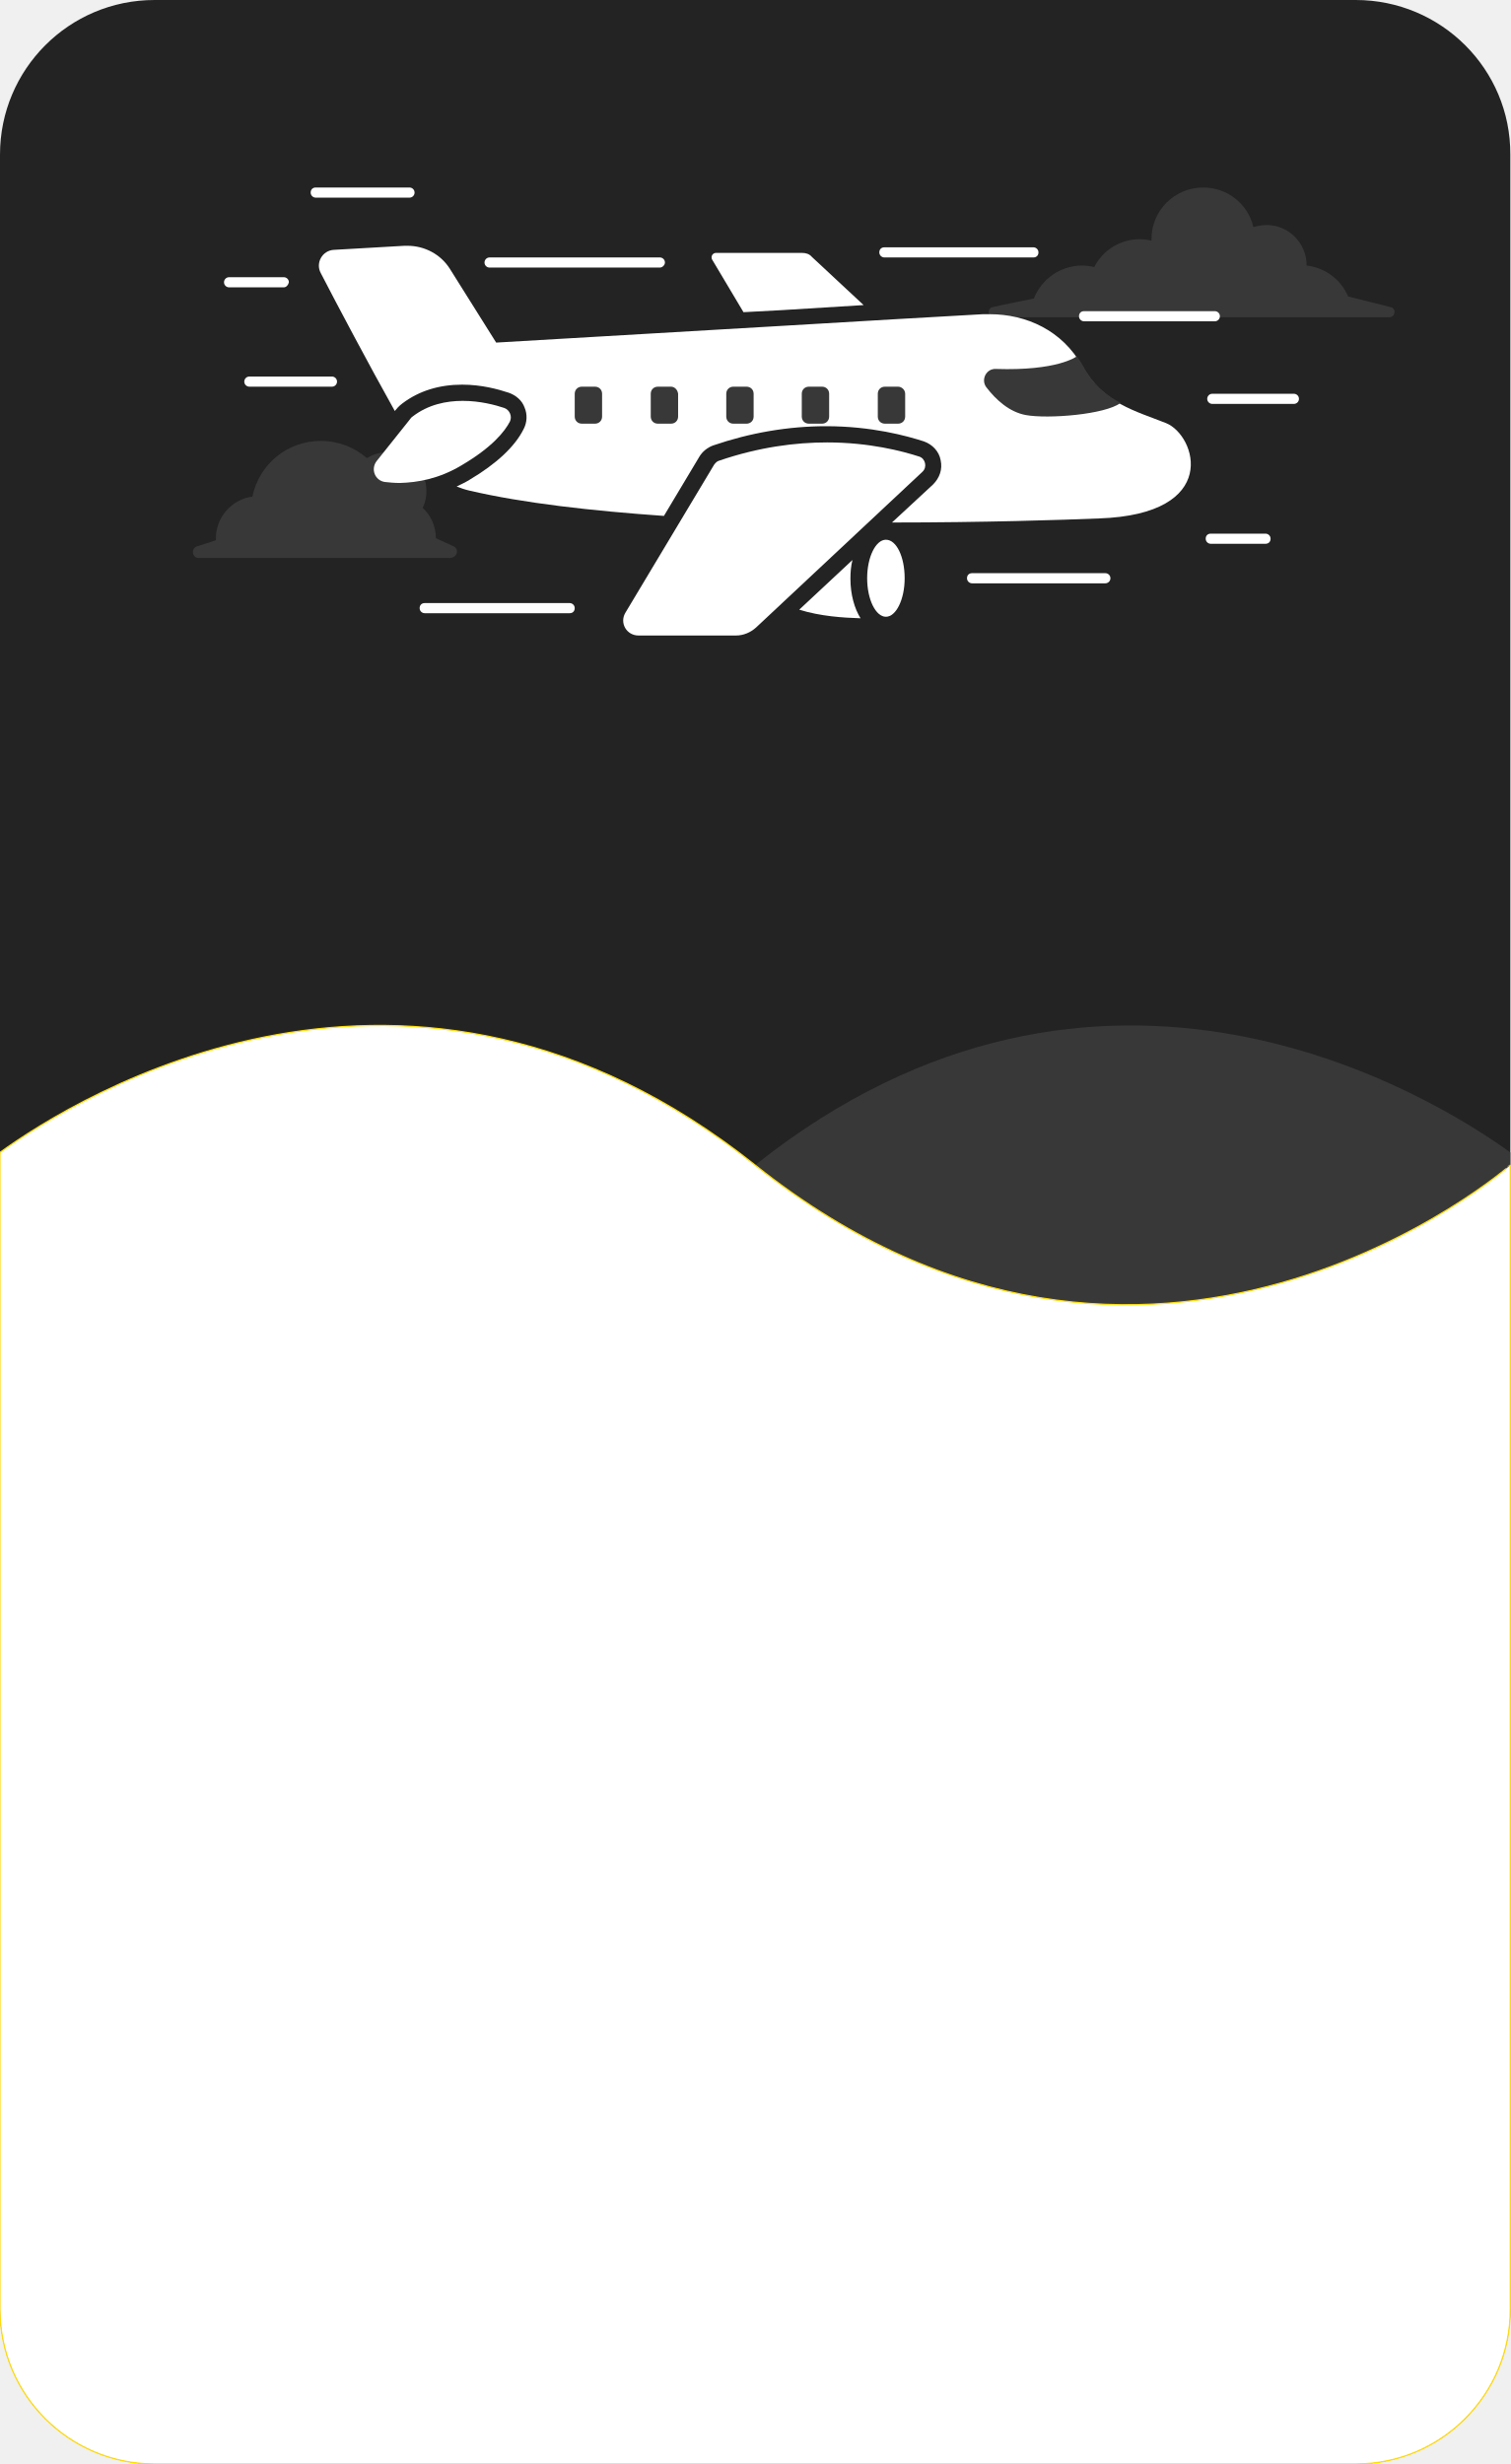
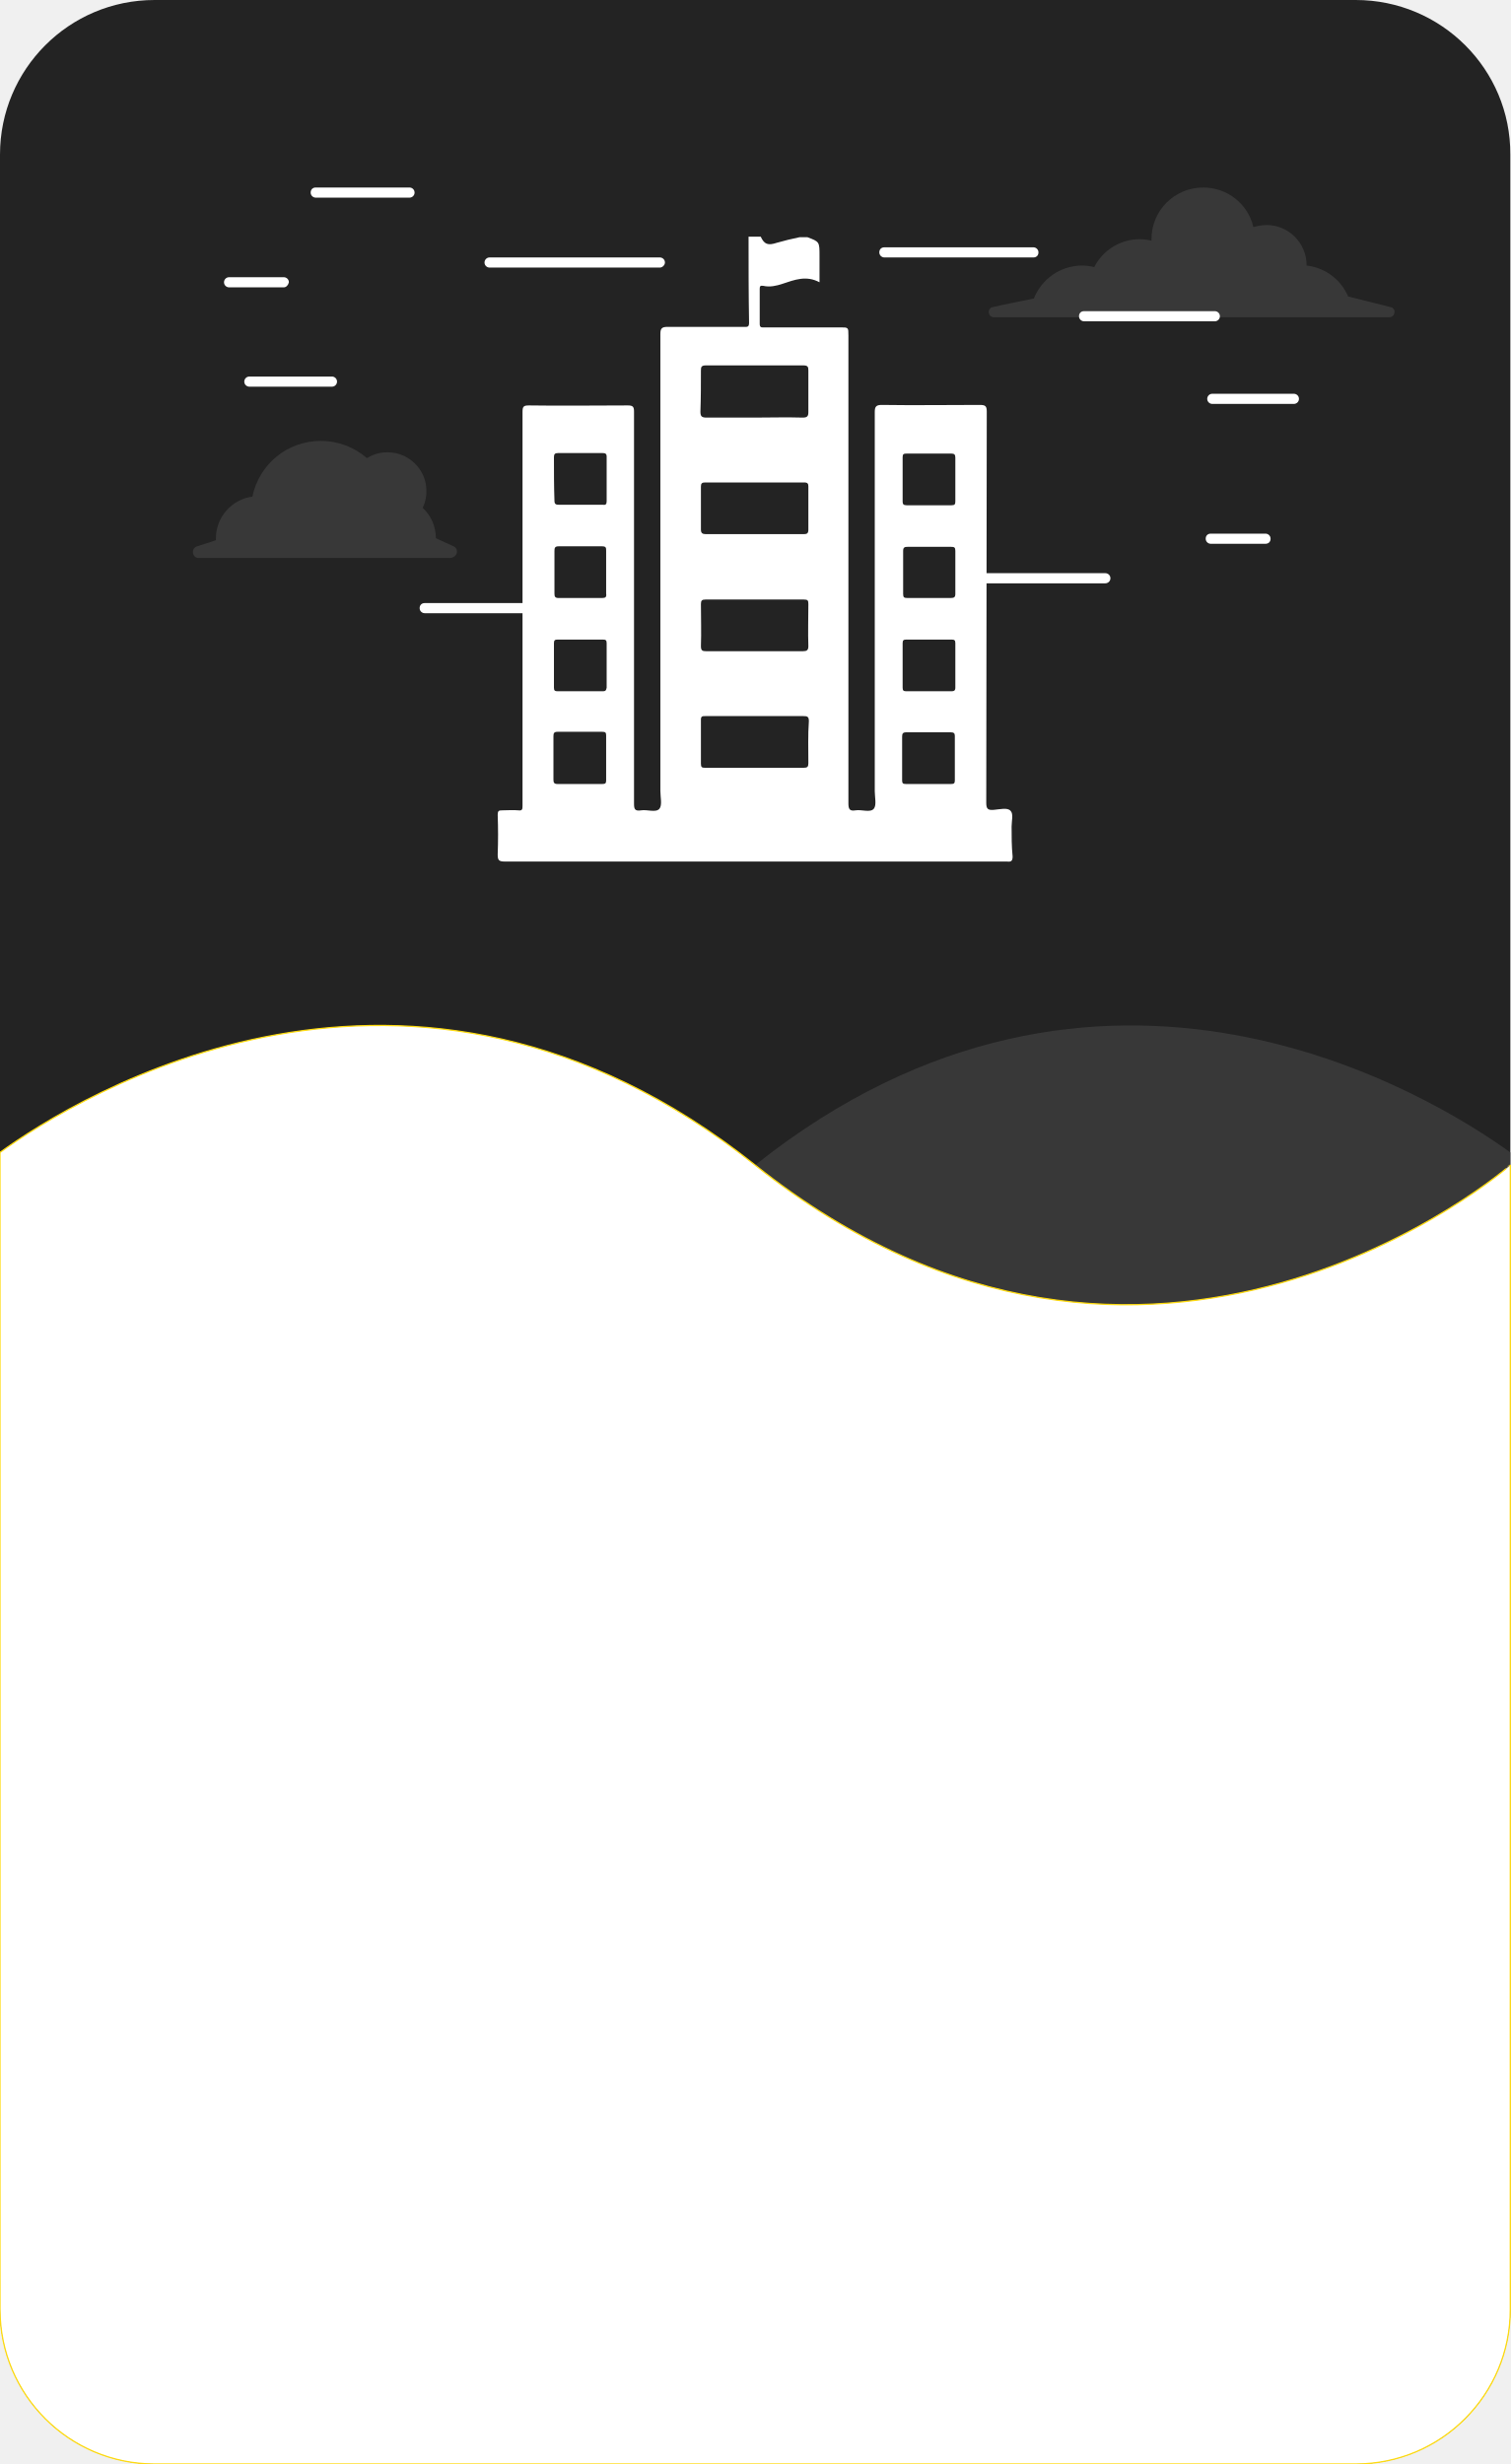
<svg xmlns="http://www.w3.org/2000/svg" version="1.1" id="Layer_1" x="0px" y="0px" viewBox="0 0 298 486.2" style="enable-background:new 0 0 298 486.2;" xml:space="preserve">
  <style type="text/css">
	.st0{fill:#232323;}
	.st1{fill:#383838;}
	.st2{fill:#FFFFFF;stroke:#FFDB0F;stroke-width:0.25;stroke-miterlimit:10;}
	.st3{fill:#FFFFFF;}
- 	.st4{fill:#7130AA;}
- 	.st5{opacity:0.5;fill:#7130AA;enable-background:new    ;}
- 	.st6{fill:#24911C;}
- 	.st7{opacity:0.5;fill:#00A79D;enable-background:new    ;}
- 	.st8{opacity:0.5;fill:#383838;enable-background:new    ;}
</style>
  <path class="st0" d="M267.5,0h-237C13.6,0,0,13.7,0,30.5v425.2c0,16.9,13.7,30.5,30.5,30.5h237c16.9,0,30.5-13.7,30.5-30.5V30.5  C298.1,13.7,284.4,0,267.5,0z" />
  <path class="st1" d="M149,229.9c68.2-54.3,133.8-13.5,149-2.5v228.3c0,16.9-13.7,30.5-30.5,30.5h-237C13.6,486.2,0,472.5,0,455.7  V229.9C0,229.9,71.2,291.9,149,229.9z" />
  <path class="st2" d="M149,229.9c-68.2-54.3-133.8-13.5-149-2.5v228.3c0,16.9,13.7,30.5,30.5,30.5h237c16.9,0,30.5-13.7,30.5-30.5  V229.9C298.1,229.9,226.9,291.9,149,229.9z" />
  <path class="st1" d="M89.5,107.8l-3.5-1.6c0-2.4-1-4.5-2.6-6c0.7-1.4,0.9-3.1,0.6-4.8c-0.6-3-3-5.4-6-6c-2.1-0.4-4,0-5.6,1  C70,88.3,66.8,87,63.3,87c-6.7,0-12.2,4.7-13.5,11c-4,0.5-7.2,4-7.2,8.2c0,0.1,0,0.3,0,0.4l-3.7,1.2c-1.3,0.4-1,2.3,0.3,2.3h4.3  h41.4h3.8h0.1C90.3,110,90.6,108.3,89.5,107.8z" />
  <path class="st1" d="M274.4,60.6l-8.4-2.1l0,0c-1.4-3.3-4.5-5.7-8.2-6.1c0,0,0,0,0-0.1c0-4.4-3.6-7.9-7.9-7.9  c-0.9,0-1.8,0.2-2.6,0.4c-1-4.5-5.1-7.8-9.9-7.8c-5.6,0-10.2,4.5-10.2,10.2c0,0.1,0,0.2,0,0.3c-0.8-0.2-1.5-0.3-2.3-0.3  c-3.9,0-7.3,2.2-9,5.5c-0.8-0.2-1.6-0.3-2.4-0.3c-4.3,0-8,2.7-9.5,6.5c-2.8,0.6-5.6,1.1-8.1,1.7c-1.2,0.2-1,2,0.2,2h5.4h1.8h63.5  h4.8h2.5C275.3,62.6,275.6,60.9,274.4,60.6z" />
  <g>
    <path class="st3" d="M239.7,63.4h-25.8c-0.5,0-1-0.4-1-1s0.4-1,1-1h25.8c0.5,0,1,0.4,1,1S240.2,63.4,239.7,63.4z" />
  </g>
  <g>
    <path class="st3" d="M112.4,121H83.8c-0.5,0-1-0.4-1-1s0.4-1,1-1h28.6c0.5,0,1,0.4,1,1S113,121,112.4,121z" />
  </g>
  <g>
    <path class="st3" d="M65.5,76.3H49.2c-0.5,0-1-0.4-1-1c0-0.5,0.4-1,1-1h16.3c0.5,0,1,0.4,1,1C66.5,75.8,66.1,76.3,65.5,76.3z" />
  </g>
  <g>
    <path class="st3" d="M203.9,50.8h-29.4c-0.5,0-1-0.4-1-1s0.4-1,1-1h29.4c0.5,0,1,0.4,1,1S204.5,50.8,203.9,50.8z" />
  </g>
  <g>
    <path class="st3" d="M249.7,107.3h-10.8c-0.5,0-1-0.4-1-1s0.4-1,1-1h10.8c0.5,0,1,0.4,1,1S250.3,107.3,249.7,107.3z" />
  </g>
  <g>
    <path class="st3" d="M56,56.7H45.2c-0.5,0-1-0.4-1-1c0-0.5,0.4-1,1-1H56c0.5,0,1,0.4,1,1C56.9,56.2,56.5,56.7,56,56.7z" />
  </g>
  <g>
    <path class="st3" d="M80.8,39H62.3c-0.5,0-1-0.4-1-1s0.4-1,1-1h18.5c0.5,0,1,0.4,1,1S81.3,39,80.8,39z" />
  </g>
  <g>
    <path class="st3" d="M130.2,52.8H96.6c-0.5,0-1-0.4-1-1c0-0.5,0.4-1,1-1h33.6c0.5,0,1,0.4,1,1C131.2,52.3,130.7,52.8,130.2,52.8z" />
  </g>
  <g>
    <path class="st3" d="M255.3,79.7h-16.1c-0.5,0-1-0.4-1-1c0-0.5,0.4-1,1-1h16.1c0.5,0,1,0.4,1,1S255.8,79.7,255.3,79.7z" />
  </g>
  <g>
    <path class="st3" d="M218.1,115.1h-26.3c-0.5,0-1-0.4-1-1s0.4-1,1-1h26.3c0.5,0,1,0.4,1,1S218.6,115.1,218.1,115.1z" />
  </g>
-   <g>
-     <path class="st3" d="M169.8,122c-1.2-1.9-2-4.7-2-7.8c0-1.3,0.1-2.5,0.4-3.7l-10.5,9.8C161.8,121.6,166.4,121.9,169.8,122z" />
-     <path class="st3" d="M158.2,49.9h-16.9c-0.7,0-1.1,0.7-0.8,1.3l6.2,10.4l7.5-0.4l16.2-1l-10.2-9.5C159.7,50.1,159,49.9,158.2,49.9z   " />
-     <path class="st3" d="M79.4,79.6c3.3-2.5,7.3-3.7,11.8-3.7c3.8,0,7.1,0.9,9.2,1.6c1.4,0.5,2.6,1.5,3.1,2.9c0.6,1.4,0.5,3-0.2,4.3   c-1.7,3.4-5.3,6.8-10.7,10c-0.8,0.5-1.7,0.9-2.5,1.3c0.8,0.3,1.6,0.6,2.5,0.8c10.7,2.5,24.2,4,38.4,5l7-11.7c0.6-1,1.6-1.8,2.7-2.2   c7.3-2.5,14.8-3.8,22.3-3.8c9,0,15.9,1.9,19.3,3c1.7,0.6,3,2,3.3,3.7c0.4,1.8-0.2,3.5-1.5,4.8l-8.1,7.5c18.1,0,33.5-0.5,40.8-0.8   c24.2-0.8,19.2-16.4,13.3-18.8c-6-2.4-12.5-3.9-16.6-11.3c-3.9-7-11-10.2-18.2-10.2c-0.5,0-0.9,0-1.4,0c-7.6,0.4-25.9,1.5-39.6,2.3   c-13.7,0.8-56.4,3.3-56.4,3.3l-9.1-14.5c-1.8-2.9-5-4.6-8.4-4.6c-0.2,0-0.4,0-0.6,0l-13.9,0.8c-2.3,0.1-3.7,2.6-2.6,4.6   c3.2,6.2,9.4,17.9,14.6,27.2l0.6-0.7C78.7,80.2,79.1,79.8,79.4,79.6z" />
-     <path class="st3" d="M91.1,91.8c6.1-3.6,8.5-6.7,9.5-8.6c0.5-1,0-2.3-1.1-2.7c-1.8-0.6-4.8-1.4-8.2-1.4c-3.2,0-6.8,0.7-9.9,3.1   c-0.1,0.1-0.3,0.2-0.4,0.4L74.3,91c-1.2,1.6-0.3,3.8,1.6,4.1c0.9,0.1,1.9,0.2,3,0.2C82.4,95.2,86.6,94.5,91.1,91.8z" />
-     <path class="st3" d="M182,93.1c1-0.9,0.6-2.6-0.6-3c-3.4-1.1-9.9-2.8-18.2-2.8c-6.2,0-13.4,0.9-21.3,3.6c-0.4,0.1-0.7,0.4-1,0.8   l-17.5,29.2c-1.2,2,0.2,4.5,2.6,4.5h19.2c1.5,0,2.9-0.6,4-1.6L182,93.1z" />
-     <path class="st3" d="M174.8,106.5c-2,0-3.7,3.4-3.7,7.6s1.7,7.6,3.7,7.6s3.7-3.4,3.7-7.6S176.9,106.5,174.8,106.5z" />
-     <path class="st1" d="M213.7,72.2c-0.4-0.7-0.8-1.3-1.2-1.9c-0.2,0.1-3.8,2.9-16,2.5c-1.9-0.1-3,2.1-1.9,3.6c2,2.6,4.6,4.9,7.8,5.5   c4.4,0.8,15.7-0.1,18.7-2.4C218.2,78,215.6,75.8,213.7,72.2z" />
-     <path class="st1" d="M117.4,76.3h-2.6c-0.8,0-1.4,0.6-1.4,1.4v4.5c0,0.8,0.6,1.4,1.4,1.4h2.6c0.8,0,1.4-0.6,1.4-1.4v-4.5   C118.8,76.9,118.2,76.3,117.4,76.3z" />
-     <path class="st1" d="M132.4,76.3h-2.6c-0.8,0-1.4,0.6-1.4,1.4v4.5c0,0.8,0.6,1.4,1.4,1.4h2.6c0.8,0,1.4-0.6,1.4-1.4v-4.5   C133.7,76.9,133.1,76.3,132.4,76.3z" />
-     <path class="st1" d="M147.3,76.3h-2.6c-0.8,0-1.4,0.6-1.4,1.4v4.5c0,0.8,0.6,1.4,1.4,1.4h2.6c0.8,0,1.4-0.6,1.4-1.4v-4.5   C148.7,76.9,148.1,76.3,147.3,76.3z" />
-     <path class="st1" d="M162.2,76.3h-2.6c-0.8,0-1.4,0.6-1.4,1.4v4.5c0,0.8,0.6,1.4,1.4,1.4h2.6c0.8,0,1.4-0.6,1.4-1.4v-4.5   C163.6,76.9,163,76.3,162.2,76.3z" />
-     <path class="st1" d="M177.2,76.3h-2.6c-0.8,0-1.4,0.6-1.4,1.4v4.5c0,0.8,0.6,1.4,1.4,1.4h2.6c0.8,0,1.4-0.6,1.4-1.4v-4.5   C178.6,76.9,177.9,76.3,177.2,76.3z" />
-   </g>
+   <path class="st3" d="M199.6,163.1c0-1.1,0.4-2.5-0.2-3.1c-0.6-0.7-2.1-0.3-3.3-0.2s-1.5-0.2-1.5-1.4c0-25.7,0.1-51.5,0.1-77.2  c0-1.1-0.3-1.3-1.4-1.3c-6.4,0-12.8,0.1-19.3,0c-1.1,0-1.4,0.3-1.4,1.4c0,24.9,0,49.9,0,74.8c0,1.2,0.4,2.8-0.2,3.5  c-0.7,0.8-2.4,0.1-3.6,0.3c-1.2,0.2-1.4-0.3-1.4-1.4c0-30.8,0-61.5,0-92.3c0-1.6,0-1.6-1.6-1.6h-15c-0.5,0-0.9,0.1-0.9-0.7  c0-2.3,0-4.6,0-6.9c0-0.5,0.1-0.7,0.7-0.6c1.3,0.3,2.6,0,3.8-0.4c2.4-0.8,4.7-1.7,7.3-0.3v-5.2c0-2.8,0-2.8-2.4-3.7h-1.5  c-1.5,0.3-3.1,0.7-4.5,1.1c-1.8,0.6-2.5,0.3-3.2-1.2h-2.4c0,5.7,0,11.3,0.1,17c0,0.9-0.4,0.8-1,0.8c-5,0-10.1,0-15.1,0  c-1.1,0-1.4,0.3-1.4,1.4c0,30.1,0,60.2,0,90.2c0,1.2,0.4,2.8-0.2,3.5c-0.7,0.8-2.4,0.1-3.6,0.3c-1.3,0.2-1.4-0.3-1.4-1.4  c0-25.8,0-51.6,0-77.3c0-0.9-0.2-1.2-1.2-1.2c-6.5,0-13,0.1-19.5,0c-1.1,0-1.3,0.2-1.3,1.3c0,23.9,0,47.9,0,71.8c0,2,0,4,0,6  c0,0.6-0.1,0.9-0.8,0.8c-1.1-0.1-2.1,0-3.2,0c-0.7,0-0.9,0.1-0.9,0.9c0.1,2.6,0.1,5.2,0,7.8c0,1.1,0.2,1.4,1.4,1.4  c32.9,0,65.8,0,98.7,0c0.1,0,0.2,0,0.4,0c0.8,0.1,1.1-0.1,1.1-1C199.6,167,199.6,165.1,199.6,163.1z M109.3,90.2  c0-0.6,0.2-0.8,0.8-0.8c2.9,0,5.9,0,8.8,0c0.5,0,0.8,0.1,0.8,0.7c0,2.9,0,5.8,0,8.8c0,0.6-0.2,0.8-0.8,0.7c-1.5,0-3,0-4.5,0  c-1.4,0-2.8,0-4.1,0c-0.6,0-0.9-0.1-0.9-0.8C109.3,96,109.3,93.1,109.3,90.2z M119.6,154c0,0.6-0.2,0.7-0.8,0.7c-2.9,0-5.8,0-8.8,0  c-0.7,0-0.8-0.3-0.8-0.9c0-1.4,0-2.9,0-4.3s0-2.8,0-4.2c0-0.6,0.1-0.9,0.8-0.9c2.9,0,5.8,0,8.8,0c0.6,0,0.8,0.1,0.8,0.7  C119.6,148.2,119.6,151.1,119.6,154z M118.9,136.4c-2.9,0-5.8,0-8.8,0c-0.6,0-0.8-0.1-0.8-0.7c0-2.9,0-5.8,0-8.8  c0-0.6,0.2-0.7,0.8-0.7c1.5,0,2.9,0,4.4,0c1.5,0,2.9,0,4.4,0c0.6,0,0.8,0.1,0.8,0.7c0,2.9,0,5.8,0,8.8  C119.6,136.3,119.4,136.4,118.9,136.4z M118.8,118c-2.9,0-5.8,0-8.6,0c-0.7,0-0.8-0.3-0.8-0.9c0-2.8,0-5.6,0-8.4  c0-0.6,0.1-0.9,0.8-0.9c2.9,0,5.8,0,8.6,0c0.8,0,0.8,0.3,0.8,0.9c0,1.4,0,2.8,0,4.2s0,2.8,0,4.2C119.7,117.8,119.5,118,118.8,118z   M138.3,73.1c0-0.7,0.1-1,1-1c6.4,0,12.8,0,19.2,0c0.9,0,1,0.3,1,1c0,2.7,0,5.4,0,8.2c0,0.8-0.2,1.1-1.1,1.1c-3.2-0.1-6.4,0-9.6,0  c-3.1,0-6.3,0-9.4,0c-1,0-1.2-0.3-1.2-1.2C138.3,78.5,138.3,75.8,138.3,73.1z M138.3,96c0-0.6,0.2-0.8,0.8-0.8c6.5,0,13.1,0,19.6,0  c0.7,0,0.8,0.3,0.8,0.8c0,2.8,0,5.7,0,8.5c0,0.8-0.3,0.9-1,0.9c-3.2,0-6.5,0-9.7,0c-3.2,0-6.3,0-9.5,0c-0.7,0-1-0.2-1-0.9  C138.3,101.6,138.3,98.8,138.3,96L138.3,96z M159.5,150.6c0,0.7-0.2,0.9-0.9,0.9c-6.5,0-13,0-19.5,0c-0.6,0-0.8-0.1-0.8-0.8  c0-2.9,0-5.8,0-8.7c0-0.7,0.3-0.7,0.9-0.7c3.3,0,6.5,0,9.8,0c3.2,0,6.3,0,9.5,0c0.8,0,1.1,0.1,1.1,1  C159.4,145.1,159.5,147.8,159.5,150.6z M158.4,128.5c-3.2,0-6.4,0-9.6,0c-3.1,0-6.3,0-9.4,0c-0.8,0-1.1-0.1-1.1-1  c0.1-2.8,0-5.5,0-8.3c0-0.7,0.2-0.9,0.9-0.9c6.5,0,12.9,0,19.4,0c0.8,0,0.9,0.2,0.9,0.9c0,2.8-0.1,5.5,0,8.3  C159.5,128.3,159.2,128.5,158.4,128.5L158.4,128.5z M178.1,90.2c0-0.6,0.2-0.7,0.8-0.7c2.9,0,5.8,0,8.8,0c0.6,0,0.8,0.2,0.8,0.8  c0,1.5,0,3,0,4.4c0,1.4,0,2.8,0,4.2c0,0.6-0.1,0.8-0.8,0.8c-2.9,0-5.8,0-8.8,0c-0.6,0-0.8-0.2-0.8-0.7  C178.1,96,178.1,93.1,178.1,90.2L178.1,90.2z M188.4,154c0,0.6-0.2,0.7-0.8,0.7c-2.9,0-5.9,0-8.8,0c-0.6,0-0.8-0.1-0.8-0.7  c0-1.5,0-3,0-4.4c0-1.4,0-2.8,0-4.2c0-0.6,0.1-0.9,0.8-0.9c2.9,0,5.9,0,8.8,0c0.6,0,0.8,0.2,0.8,0.7  C188.4,148.2,188.4,151.1,188.4,154L188.4,154z M187.7,136.4c-1.5,0-2.9,0-4.4,0c-1.5,0-2.9,0-4.4,0c-0.6,0-0.8-0.1-0.8-0.7  c0-2.9,0-5.9,0-8.8c0-0.6,0.2-0.7,0.8-0.7c2.9,0,5.8,0,8.8,0c0.6,0,0.8,0.1,0.8,0.7c0,2.9,0,5.8,0,8.8  C188.5,136.3,188.2,136.4,187.7,136.4L187.7,136.4z M187.5,118c-1.4,0-2.8,0-4.2,0c-1.4,0-2.8,0-4.2,0c-0.7,0-0.9-0.1-0.9-0.8  c0-2.8,0-5.7,0-8.5c0-0.7,0.3-0.8,0.9-0.8c2.8,0,5.7,0,8.5,0c0.7,0,0.9,0.1,0.9,0.8c0,2.8,0,5.7,0,8.5  C188.5,117.9,188.2,118,187.5,118z" />
</svg>
